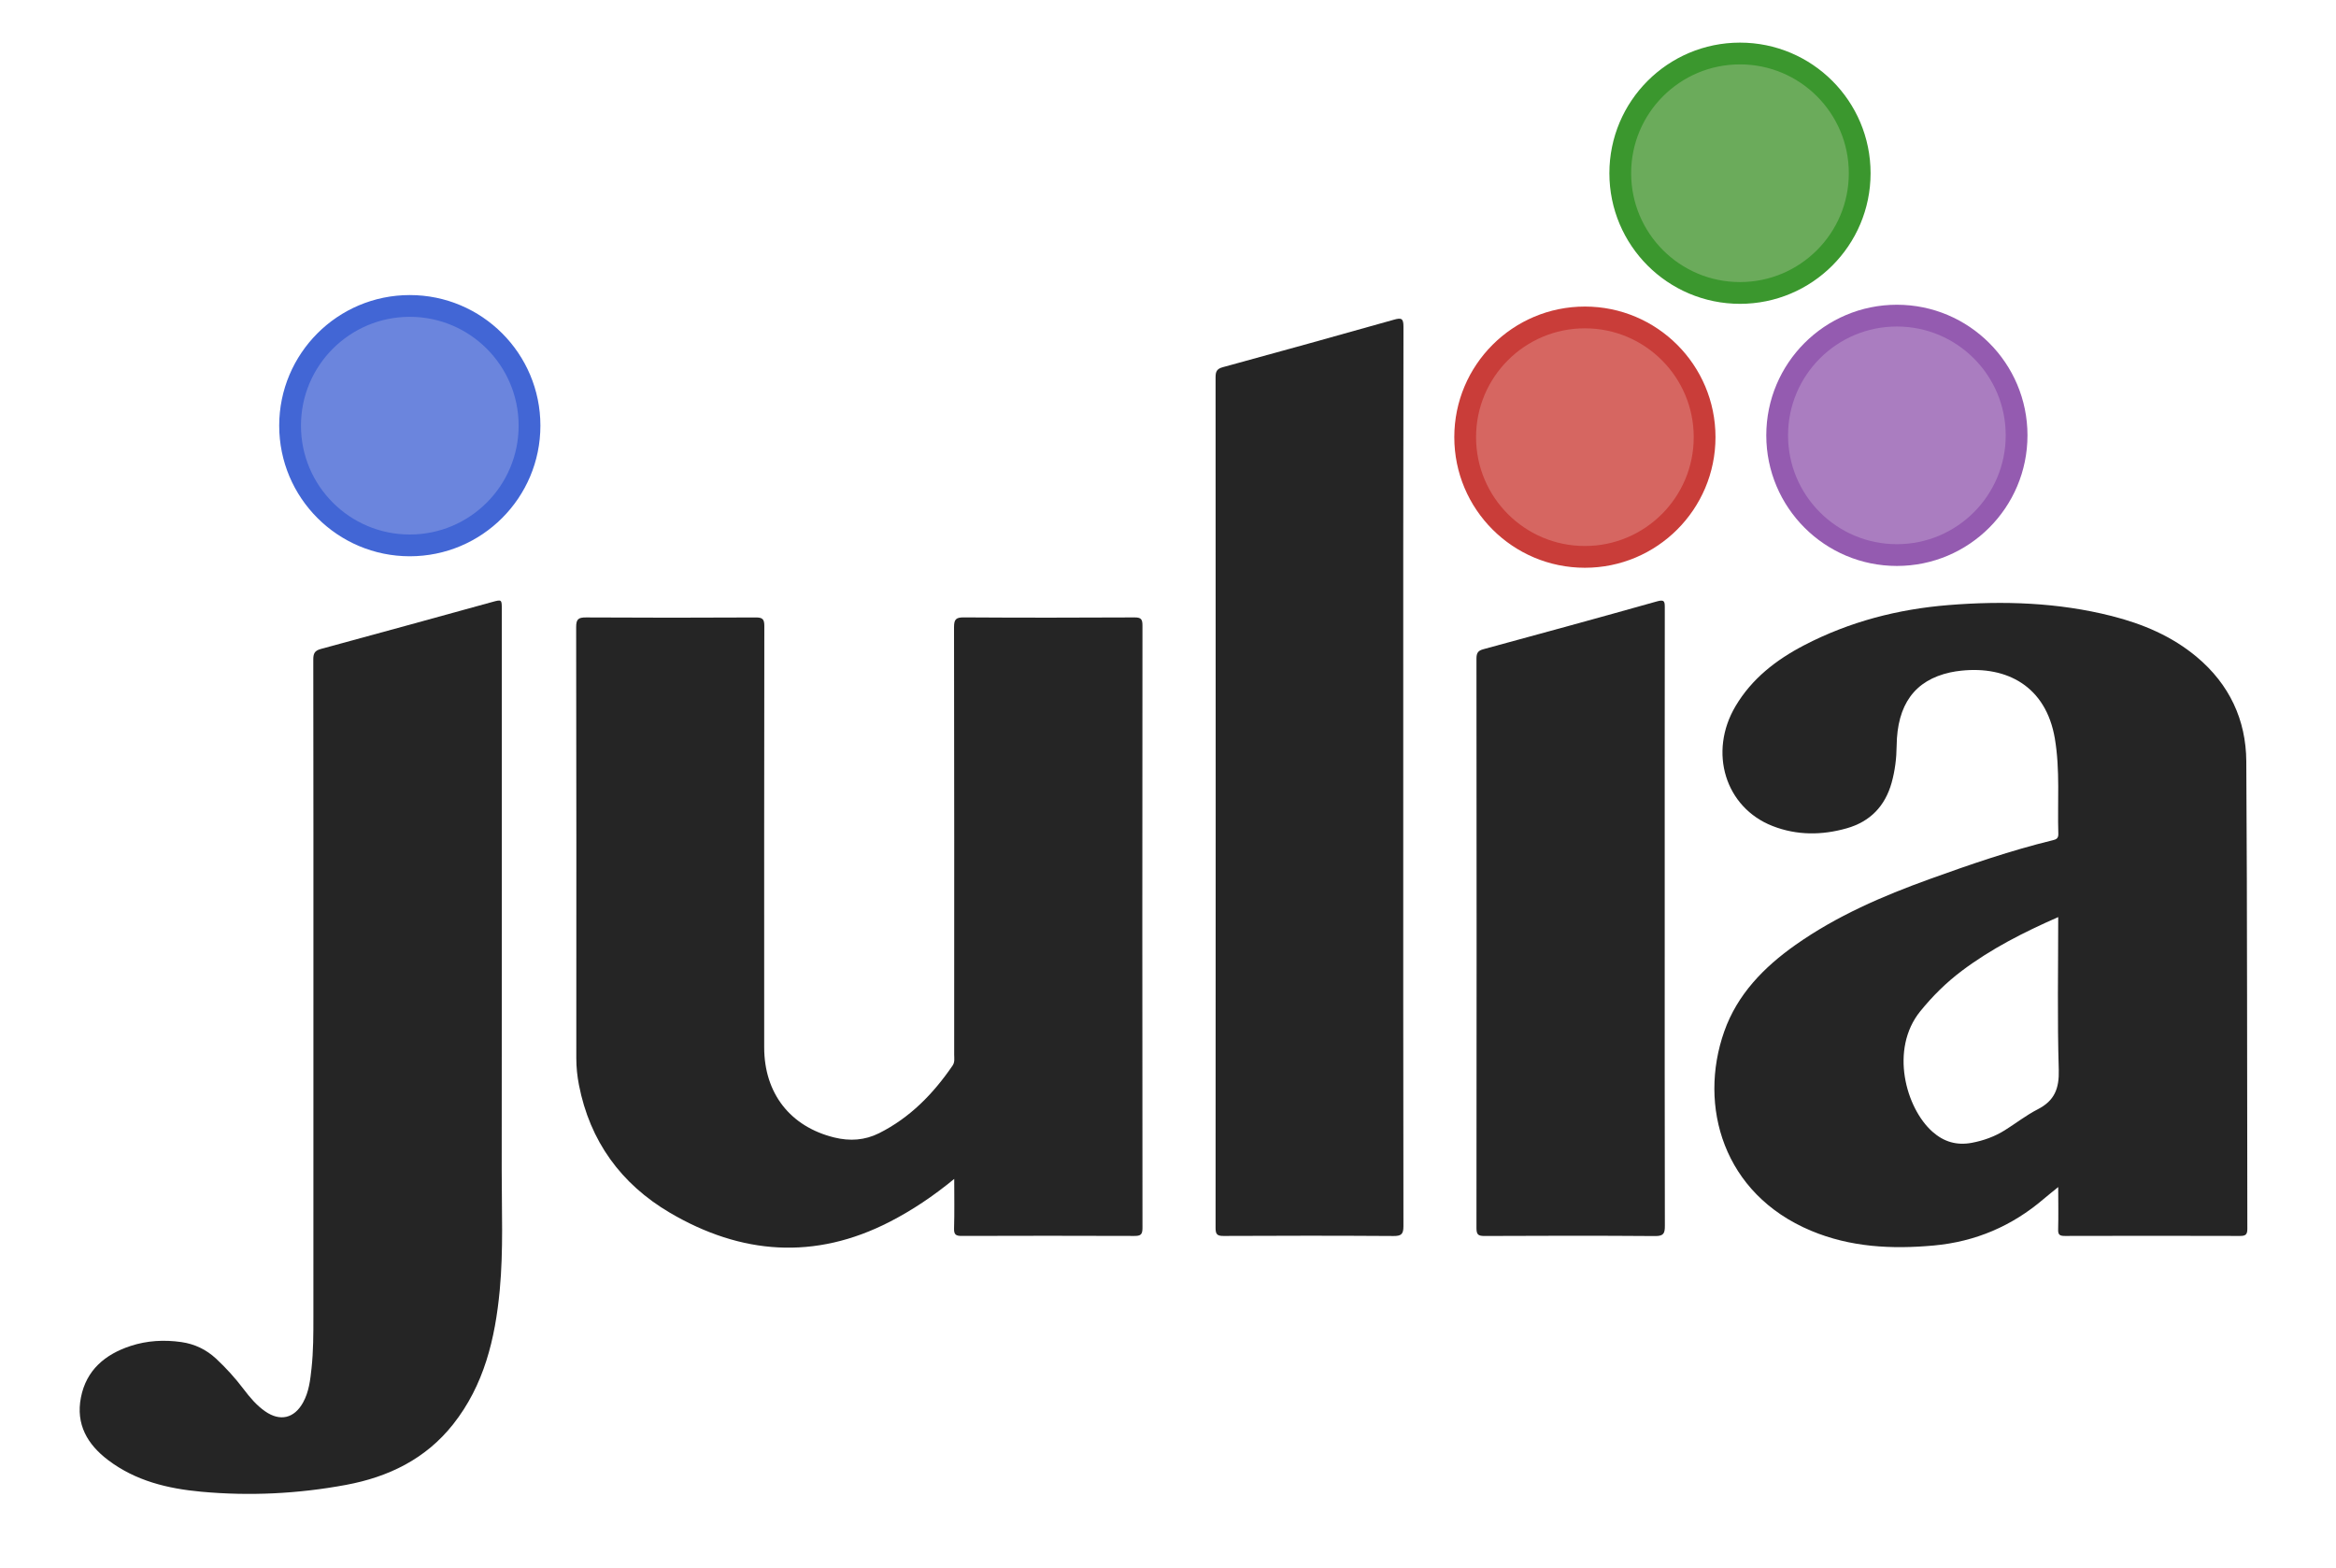
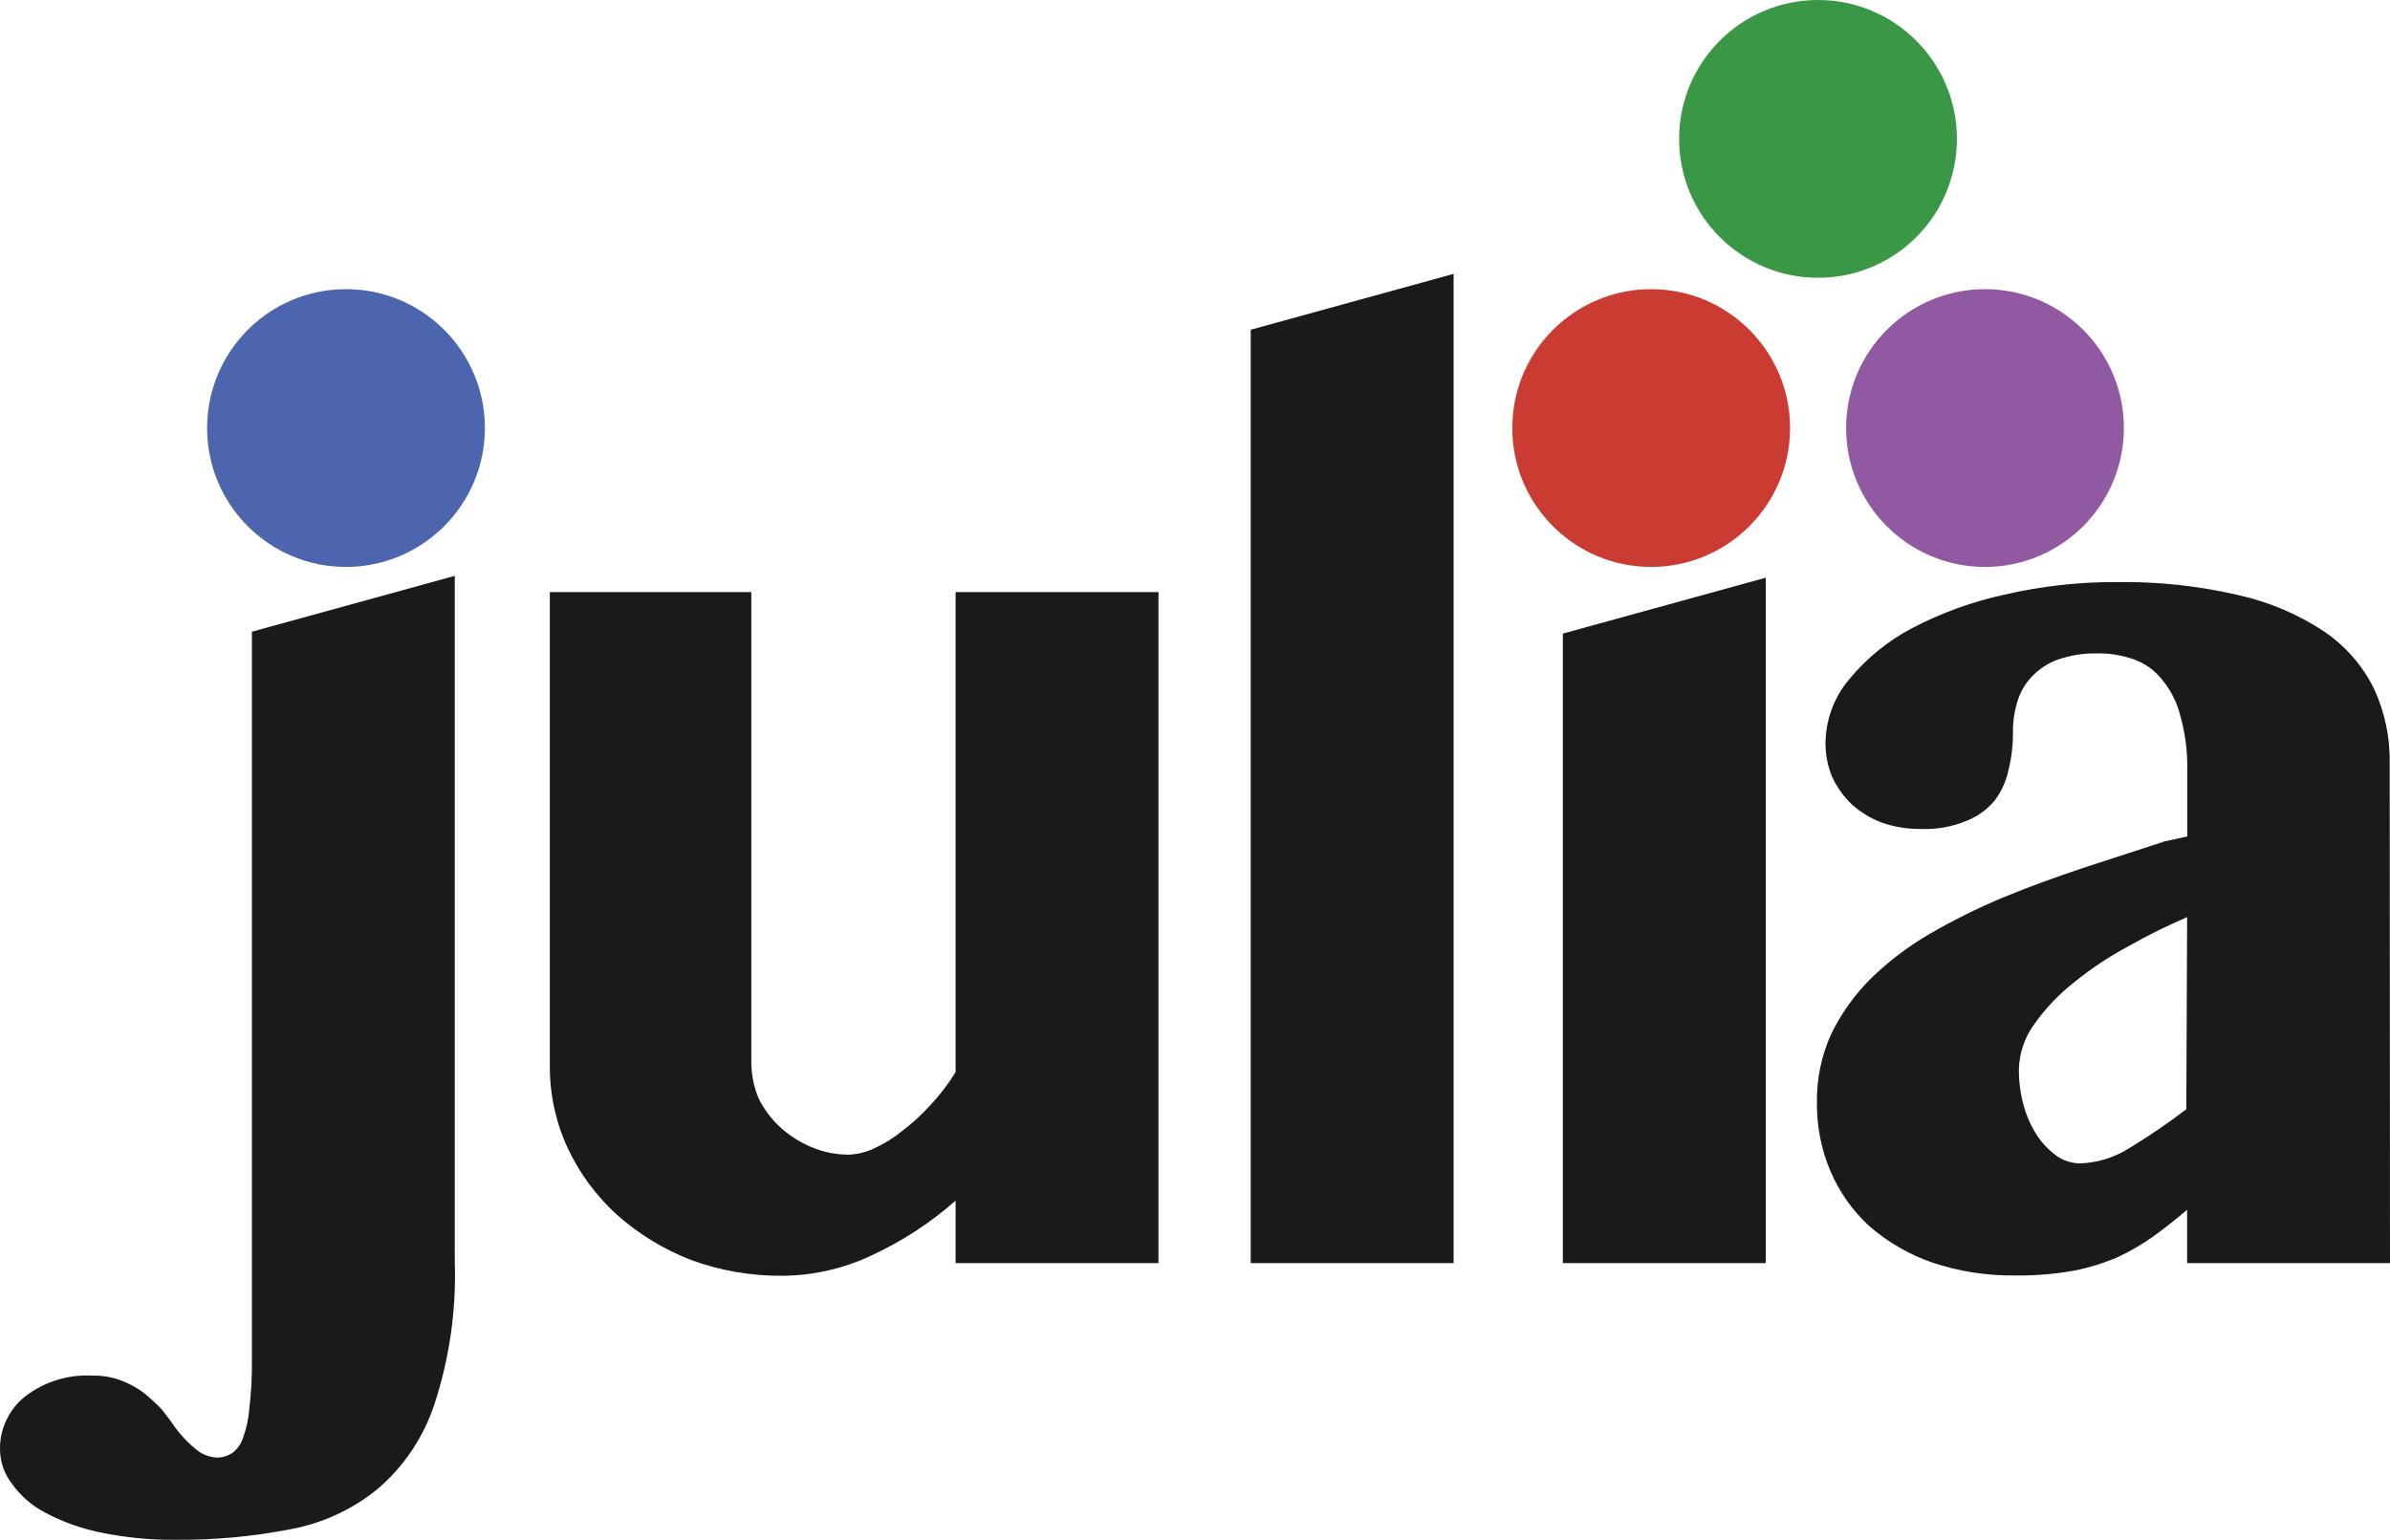
- <svg xmlns="http://www.w3.org/2000/svg" version="1.1" x="0px" y="0px" width="158px" height="106px" viewBox="0 0 310 216" enable-background="new 0 0 310 216" xml:space="preserve">
-   <circle fill="#6b85dd" stroke="#4266d5" stroke-width="3" cx="50.5" cy="58.665" r="16.5" />
-   <circle fill="#d66661" stroke="#c93d39" stroke-width="3" cx="212.459" cy="60.249" r="16.5" />
-   <circle fill="#6bab5b" stroke="#3b972e" stroke-width="3" cx="233.834" cy="23.874" r="16.5" />
-   <circle fill="#aa7dc0" stroke="#945bb0" stroke-width="3" cx="255.459" cy="59.999" r="16.5" />
-   <path fill="#252525" d="M37.216,138.427c0-15.839,0.006-31.679-0.018-47.517c-0.001-0.827,0.169-1.234,1.043-1.47  c7.876-2.127,15.739-4.308,23.606-6.47c1.33-0.366,1.333-0.36,1.333,1.019c0,25.758,0.015,51.517-0.012,77.274  c-0.006,5.514,0.245,11.032-0.272,16.543c-0.628,6.69-2.15,13.092-6.438,18.506c-3.781,4.771-8.898,7.25-14.767,8.338  c-6.599,1.222-13.251,1.552-19.934,0.938c-4.616-0.423-9.045-1.486-12.844-4.363c-2.863-2.168-4.454-4.935-3.745-8.603  c0.736-3.806,3.348-5.978,6.861-7.127c2.262-0.74,4.628-0.872,6.994-0.53c1.823,0.264,3.42,1.023,4.779,2.288  c1.38,1.284,2.641,2.674,3.778,4.177c0.872,1.15,1.793,2.256,2.991,3.086c2.055,1.426,4,0.965,5.213-1.216  c0.819-1.473,0.997-3.106,1.173-4.731c0.255-2.348,0.255-4.707,0.256-7.062C37.218,167.145,37.216,152.786,37.216,138.427z" />
-   <path fill="#252525" d="M125.536,162.479c-2.908,2.385-5.783,4.312-8.88,5.904c-10.348,5.323-20.514,4.521-30.324-1.253  c-6.71-3.95-11.012-9.849-12.52-17.606c-0.236-1.213-0.363-2.438-0.363-3.688c0.01-19.797,0.017-39.593-0.02-59.39  c-0.002-1.102,0.285-1.357,1.363-1.351c7.798,0.049,15.597,0.044,23.396,0.003c0.95-0.005,1.177,0.25,1.175,1.183  c-0.027,19.356-0.025,38.713-0.018,58.07c0.002,6.34,3.599,10.934,9.672,12.42c2.13,0.521,4.19,0.396,6.173-0.6  c4.26-2.139,7.457-5.427,10.116-9.307c0.333-0.487,0.224-1,0.224-1.51c0.007-19.635,0.016-39.271-0.02-58.904  c-0.002-1.083,0.255-1.369,1.353-1.361c7.838,0.052,15.677,0.045,23.515,0.004c0.916-0.005,1.103,0.244,1.102,1.124  c-0.025,27.677-0.026,55.353,0.002,83.024c0.001,0.938-0.278,1.099-1.139,1.095c-7.918-0.028-15.837-0.028-23.756-0.001  c-0.815,0.003-1.1-0.166-1.073-1.037C125.581,167.117,125.536,164.928,125.536,162.479z" />
-   <path fill="#252525" d="M187.423,107.08c0,20.637-0.011,41.273,0.026,61.91c0.003,1.119-0.309,1.361-1.381,1.355  c-7.799-0.052-15.598-0.047-23.396-0.008c-0.898,0.008-1.117-0.222-1.115-1.115c0.021-39.074,0.021-78.147,0-117.226  c0-0.811,0.189-1.169,1.006-1.392c7.871-2.149,15.73-4.327,23.584-6.545c1.045-0.295,1.308-0.17,1.306,0.985  C187.412,65.727,187.423,86.403,187.423,107.08z" />
-   <path fill="#252525" d="M223.46,126.477c0,14.155-0.011,28.312,0.021,42.467c0.002,1.027-0.164,1.418-1.332,1.408  c-7.838-0.061-15.676-0.047-23.516-0.01c-0.881,0.004-1.121-0.189-1.119-1.104c0.026-26.153,0.025-52.307,0-78.458  c0-0.776,0.203-1.101,0.941-1.302c7.984-2.172,15.972-4.35,23.938-6.596c1.049-0.296,1.08,0.031,1.078,0.886  C223.454,98.004,223.46,112.239,223.46,126.477z" />
-   <path fill="#252525" d="M277.695,163.6c-0.786,0.646-1.404,1.125-2,1.635c-4.375,3.746-9.42,5.898-15.16,6.42  c-5.792,0.527-11.479,0.244-16.934-2.047c-12.08-5.071-15.554-17.188-11.938-27.448c1.799-5.111,5.472-8.868,9.831-11.94  c5.681-4.003,12.009-6.732,18.504-9.074c5.576-2.014,11.186-3.939,16.955-5.347c0.445-0.104,0.773-0.243,0.757-0.854  c-0.136-4.389,0.261-8.79-0.479-13.165c-1.225-7.209-6.617-10.013-12.895-9.348c-0.516,0.055-1.029,0.129-1.536,0.241  c-4.877,1.081-7.312,4.413-7.374,10.127c-0.02,1.729-0.229,3.418-0.693,5.084c-0.906,3.229-2.969,5.354-6.168,6.266  c-3.422,0.979-6.893,0.998-10.23-0.305c-6.529-2.543-8.877-10.164-5.12-16.512c2.249-3.799,5.606-6.4,9.461-8.405  c6.238-3.246,12.914-4.974,19.896-5.537c7.565-0.61,15.096-0.366,22.49,1.507c4.285,1.085,8.312,2.776,11.744,5.657  c4.473,3.749,6.776,8.647,6.812,14.374c0.139,21.477,0.096,42.951,0.143,64.428c0.002,0.799-0.248,0.983-1.021,0.98  c-8.035-0.025-16.074-0.023-24.113-0.001c-0.716,0.002-0.973-0.146-0.941-0.915C277.736,167.562,277.695,165.698,277.695,163.6z   M277.695,126.393c-4.793,2.104-9.25,4.373-13.287,7.408c-2.151,1.618-4.033,3.483-5.732,5.581  c-4.229,5.226-1.988,13.343,1.693,16.599c1.592,1.406,3.359,1.906,5.419,1.521c1.621-0.307,3.149-0.857,4.549-1.734  c1.521-0.951,2.949-2.072,4.539-2.887c2.31-1.18,2.97-2.861,2.894-5.445C277.561,140.484,277.695,133.527,277.695,126.393z" />
+ <svg xmlns="http://www.w3.org/2000/svg" viewBox="0 0 153.14 98.64">
+   <defs>
+     <style>.cls-1{fill:#1a1a1a;}.cls-2{fill:#4d64ae;}.cls-3{fill:#ca3c32;}.cls-4{fill:#9259a3;}.cls-5{fill:#399746;}</style>
+   </defs>
+   <g id="Layer_2" data-name="Layer 2">
+     <g id="Layer_1-2" data-name="Layer 1">
+       <g id="layer1">
+         <g id="g3855">
+           <g id="g945">
+             <g id="g984">
+               <g id="g920">
+                 <path id="path3804" class="cls-1" d="M93.14,80.94h-13V21.13l13-3.58Z" />
+                 <g id="g898">
+                   <g id="g893">
+                     <path id="path19" class="cls-2" d="M22.17,36.33a8.9,8.9,0,1,1,8.9-8.9A8.91,8.91,0,0,1,22.17,36.33Z" />
+                   </g>
+                   <path id="path3819" class="cls-1" d="M29.14,80.83A26.48,26.48,0,0,1,27.83,90a12.12,12.12,0,0,1-3.62,5.4A12.33,12.33,0,0,1,18.57,98a36.64,36.64,0,0,1-7.32.67,22.47,22.47,0,0,1-4.81-.47A13,13,0,0,1,2.9,96.93,6,6,0,0,1,.76,95.07,3.62,3.62,0,0,1,0,92.88,4.26,4.26,0,0,1,1.59,89.5a6.47,6.47,0,0,1,4.33-1.35,5,5,0,0,1,1.87.32,6,6,0,0,1,1.43.79,12,12,0,0,1,1.16,1.07c.31.4.59.77.83,1.12A7.58,7.58,0,0,0,12.72,93a2.3,2.3,0,0,0,1.15.4,1.85,1.85,0,0,0,1-.28,2,2,0,0,0,.71-1,7.18,7.18,0,0,0,.4-1.91,23.12,23.12,0,0,0,.16-3.06V40.48l13-3.58Z" />
+                 </g>
+                 <path id="path3802" class="cls-1" d="M48.14,37.94V68a6.14,6.14,0,0,0,.47,2.39A6.45,6.45,0,0,0,50,72.24a7,7,0,0,0,2,1.27,6.12,6.12,0,0,0,2.4.48,4.2,4.2,0,0,0,1.61-.4,8.42,8.42,0,0,0,1.8-1.12,13.27,13.27,0,0,0,1.81-1.66,12.92,12.92,0,0,0,1.61-2.11V37.94h13v43h-13v-4a22.47,22.47,0,0,1-5.43,3.53,13.62,13.62,0,0,1-5.59,1.28,16.52,16.52,0,0,1-5.9-1,15.59,15.59,0,0,1-4.76-2.89,13.56,13.56,0,0,1-3.17-4.28,12.41,12.41,0,0,1-1.15-5.29V37.94Z" />
+                 <g id="g905">
+                   <g id="g890">
+                     <path id="path13" class="cls-3" d="M105.79,36.33a8.9,8.9,0,1,1,8.91-8.9A8.91,8.91,0,0,1,105.79,36.33Z" />
+                     <path id="path25" class="cls-4" d="M127.18,36.33a8.9,8.9,0,1,1,8.91-8.9A8.91,8.91,0,0,1,127.18,36.33Z" />
+                     <path id="path31" class="cls-5" d="M116.49,17.8a8.9,8.9,0,1,1,8.9-8.9,8.89,8.89,0,0,1-8.9,8.9Z" />
+                   </g>
+                   <path id="path3823" class="cls-1" d="M100.14,40.6l13-3.58V80.94h-13Z" />
+                 </g>
+                 <path id="path3808" class="cls-1" d="M140.14,58.77a37.64,37.64,0,0,0-3.77,1.87,21.89,21.89,0,0,0-3.46,2.3,12.77,12.77,0,0,0-2.55,2.67,5.12,5.12,0,0,0-1,2.94,8.53,8.53,0,0,0,.32,2.34,7,7,0,0,0,.87,1.91,5.15,5.15,0,0,0,1.23,1.27,2.67,2.67,0,0,0,1.51.48,6.3,6.3,0,0,0,3.18-1,41.31,41.31,0,0,0,3.62-2.47Zm13,22.17h-13V77.52c-.71.61-1.42,1.17-2.11,1.67a14.2,14.2,0,0,1-2.3,1.35,13.56,13.56,0,0,1-2.82.88,19.75,19.75,0,0,1-3.78.31,16,16,0,0,1-5.33-.83,12.23,12.23,0,0,1-4-2.31,10.23,10.23,0,0,1-2.51-3.53,11,11,0,0,1-.87-4.37,10.27,10.27,0,0,1,.91-4.42,13.11,13.11,0,0,1,2.55-3.57,19.36,19.36,0,0,1,3.77-2.86,40.26,40.26,0,0,1,4.65-2.31c1.67-.69,3.4-1.32,5.17-1.91l5.25-1.71,1.43-.31V49.34a11.91,11.91,0,0,0-.44-3.45,5.82,5.82,0,0,0-1.15-2.31,4,4,0,0,0-1.79-1.31,6.6,6.6,0,0,0-2.34-.4,7.38,7.38,0,0,0-2.59.4,4.37,4.37,0,0,0-1.67,1.11,3.94,3.94,0,0,0-.91,1.59,6.52,6.52,0,0,0-.28,2,9.51,9.51,0,0,1-.28,2.35,4.85,4.85,0,0,1-.91,2A4.47,4.47,0,0,1,126,52.6a6.84,6.84,0,0,1-2.9.52,7.51,7.51,0,0,1-2.51-.4,6.16,6.16,0,0,1-1.91-1.15,6,6,0,0,1-1.27-1.75,5.59,5.59,0,0,1-.44-2.18,6.42,6.42,0,0,1,1.51-4.1,13.16,13.16,0,0,1,4.06-3.3,23.45,23.45,0,0,1,5.92-2.14,31.07,31.07,0,0,1,7.12-.8,32.21,32.21,0,0,1,7.87.84,16.37,16.37,0,0,1,5.49,2.34,9.55,9.55,0,0,1,3.18,3.66,10.91,10.91,0,0,1,1,4.81Z" />
+               </g>
+             </g>
+           </g>
+         </g>
+       </g>
+     </g>
+   </g>
</svg>
